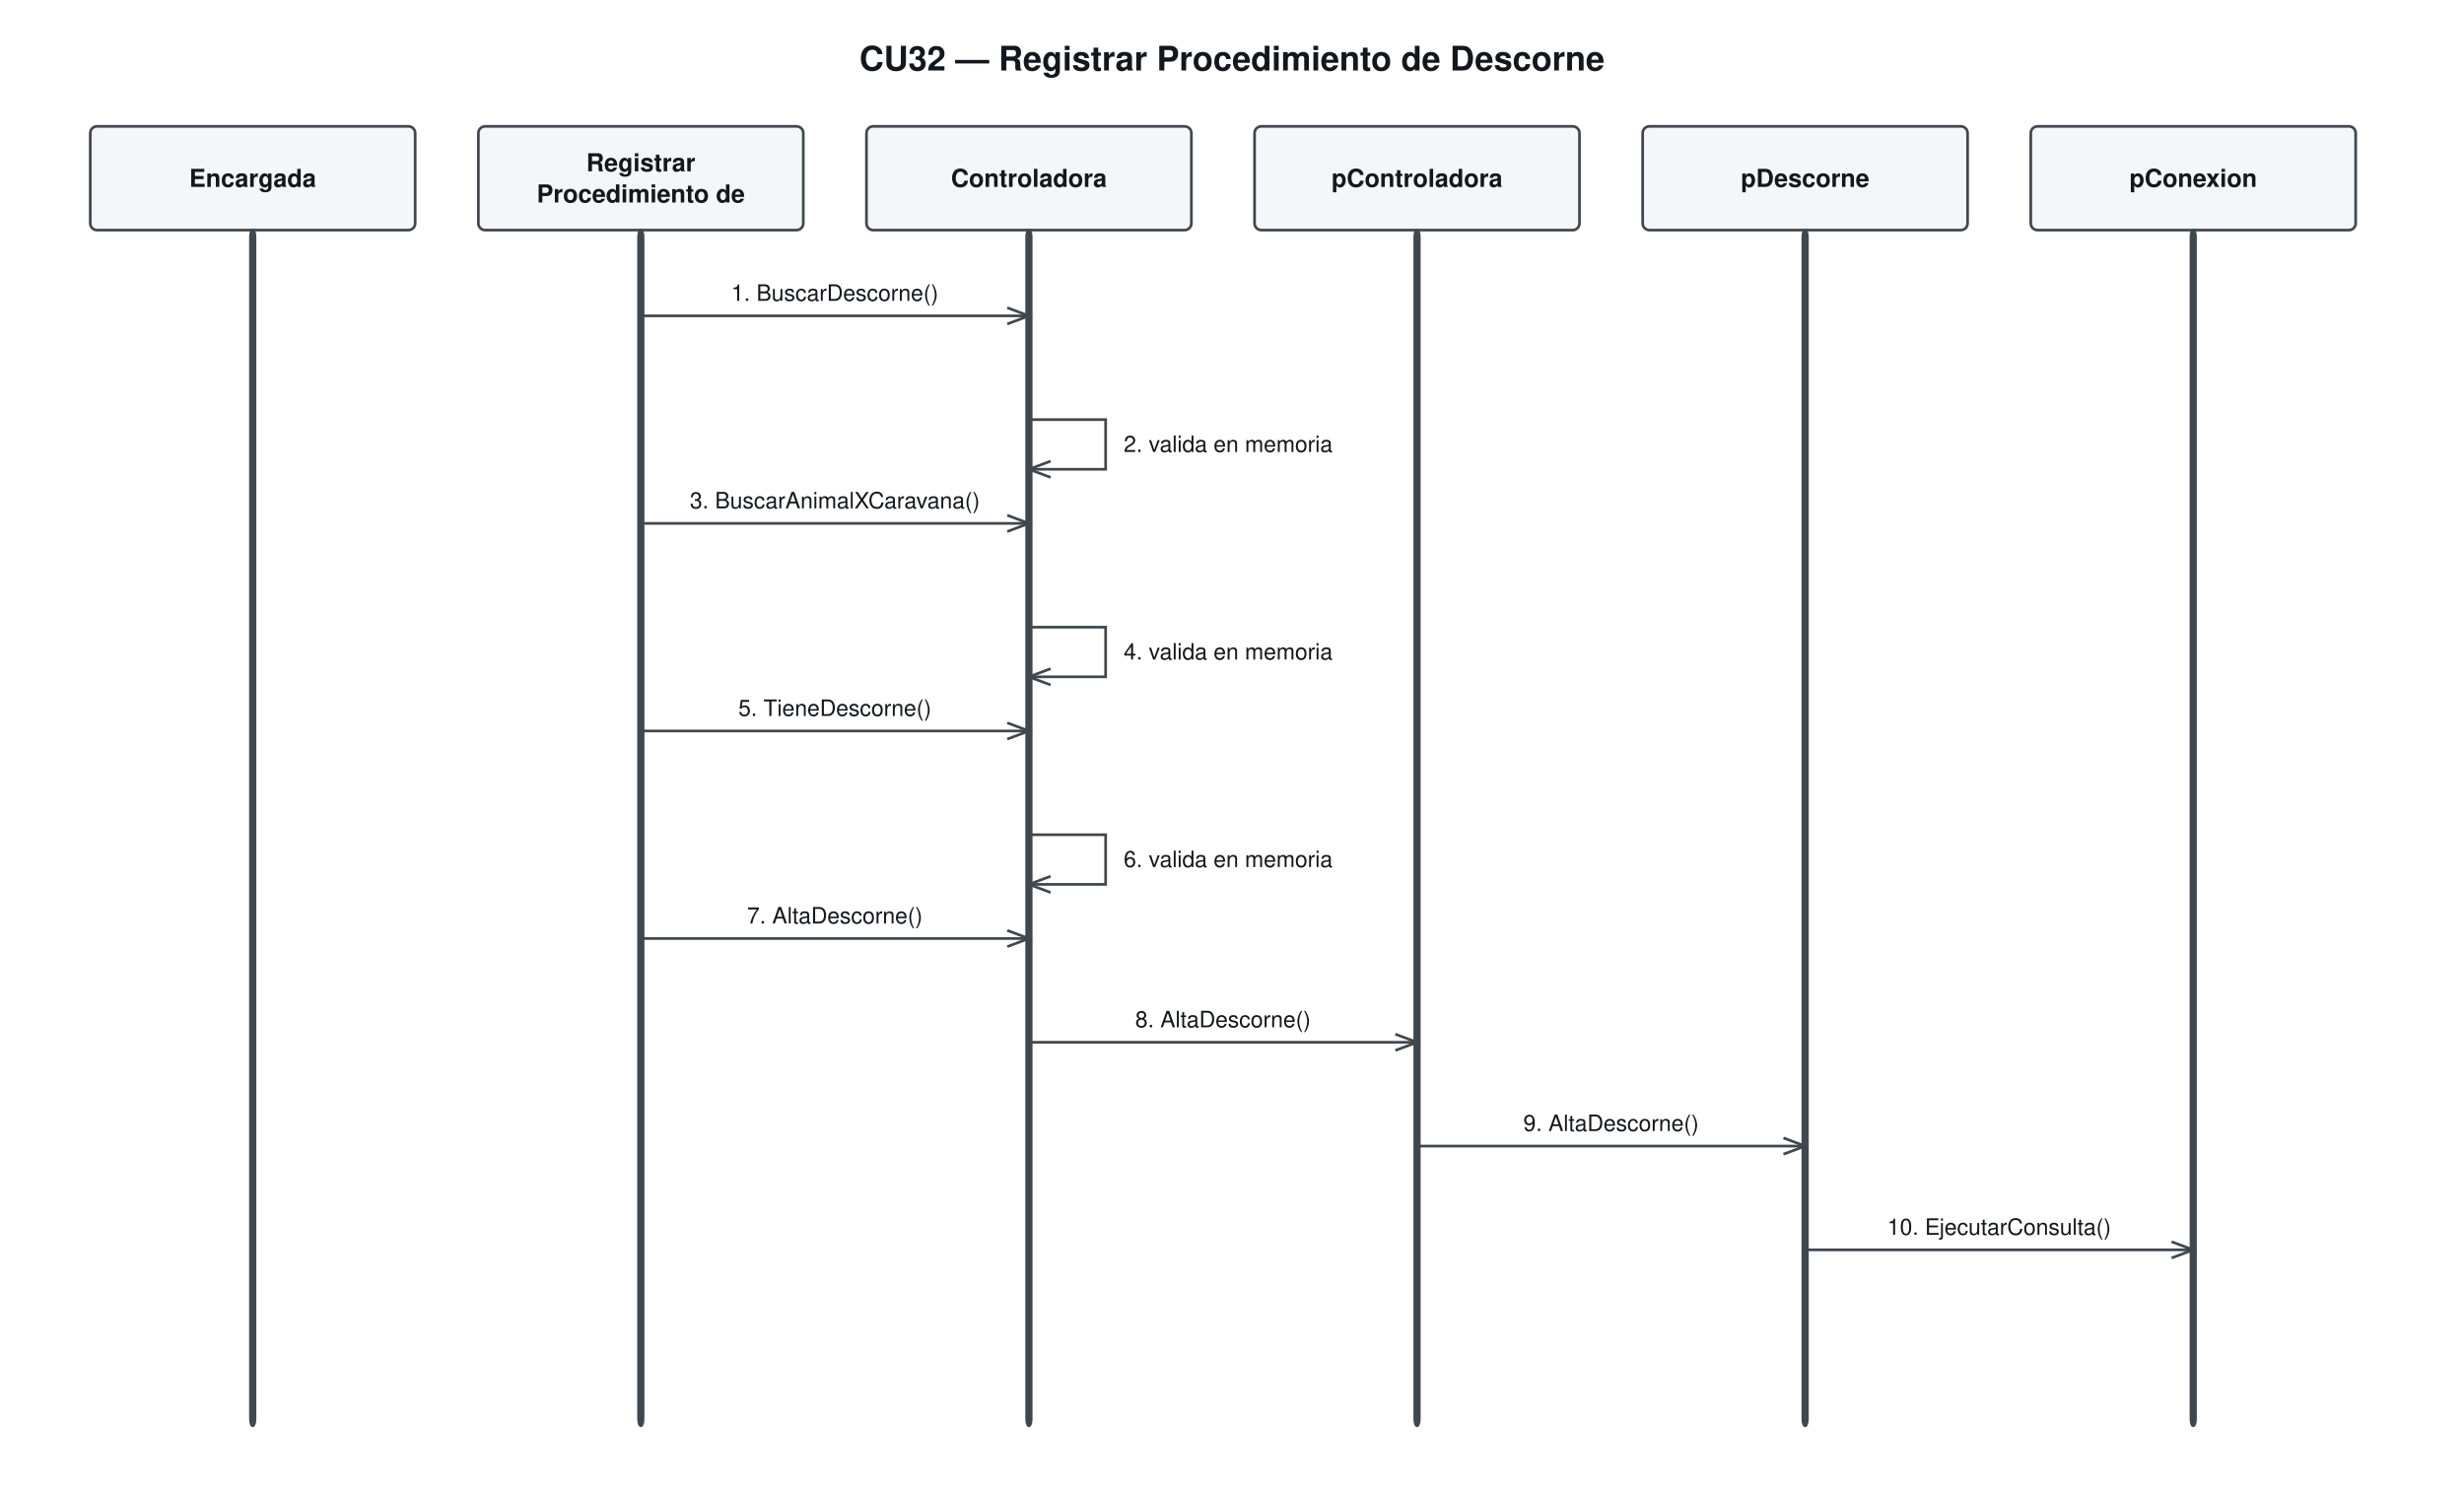
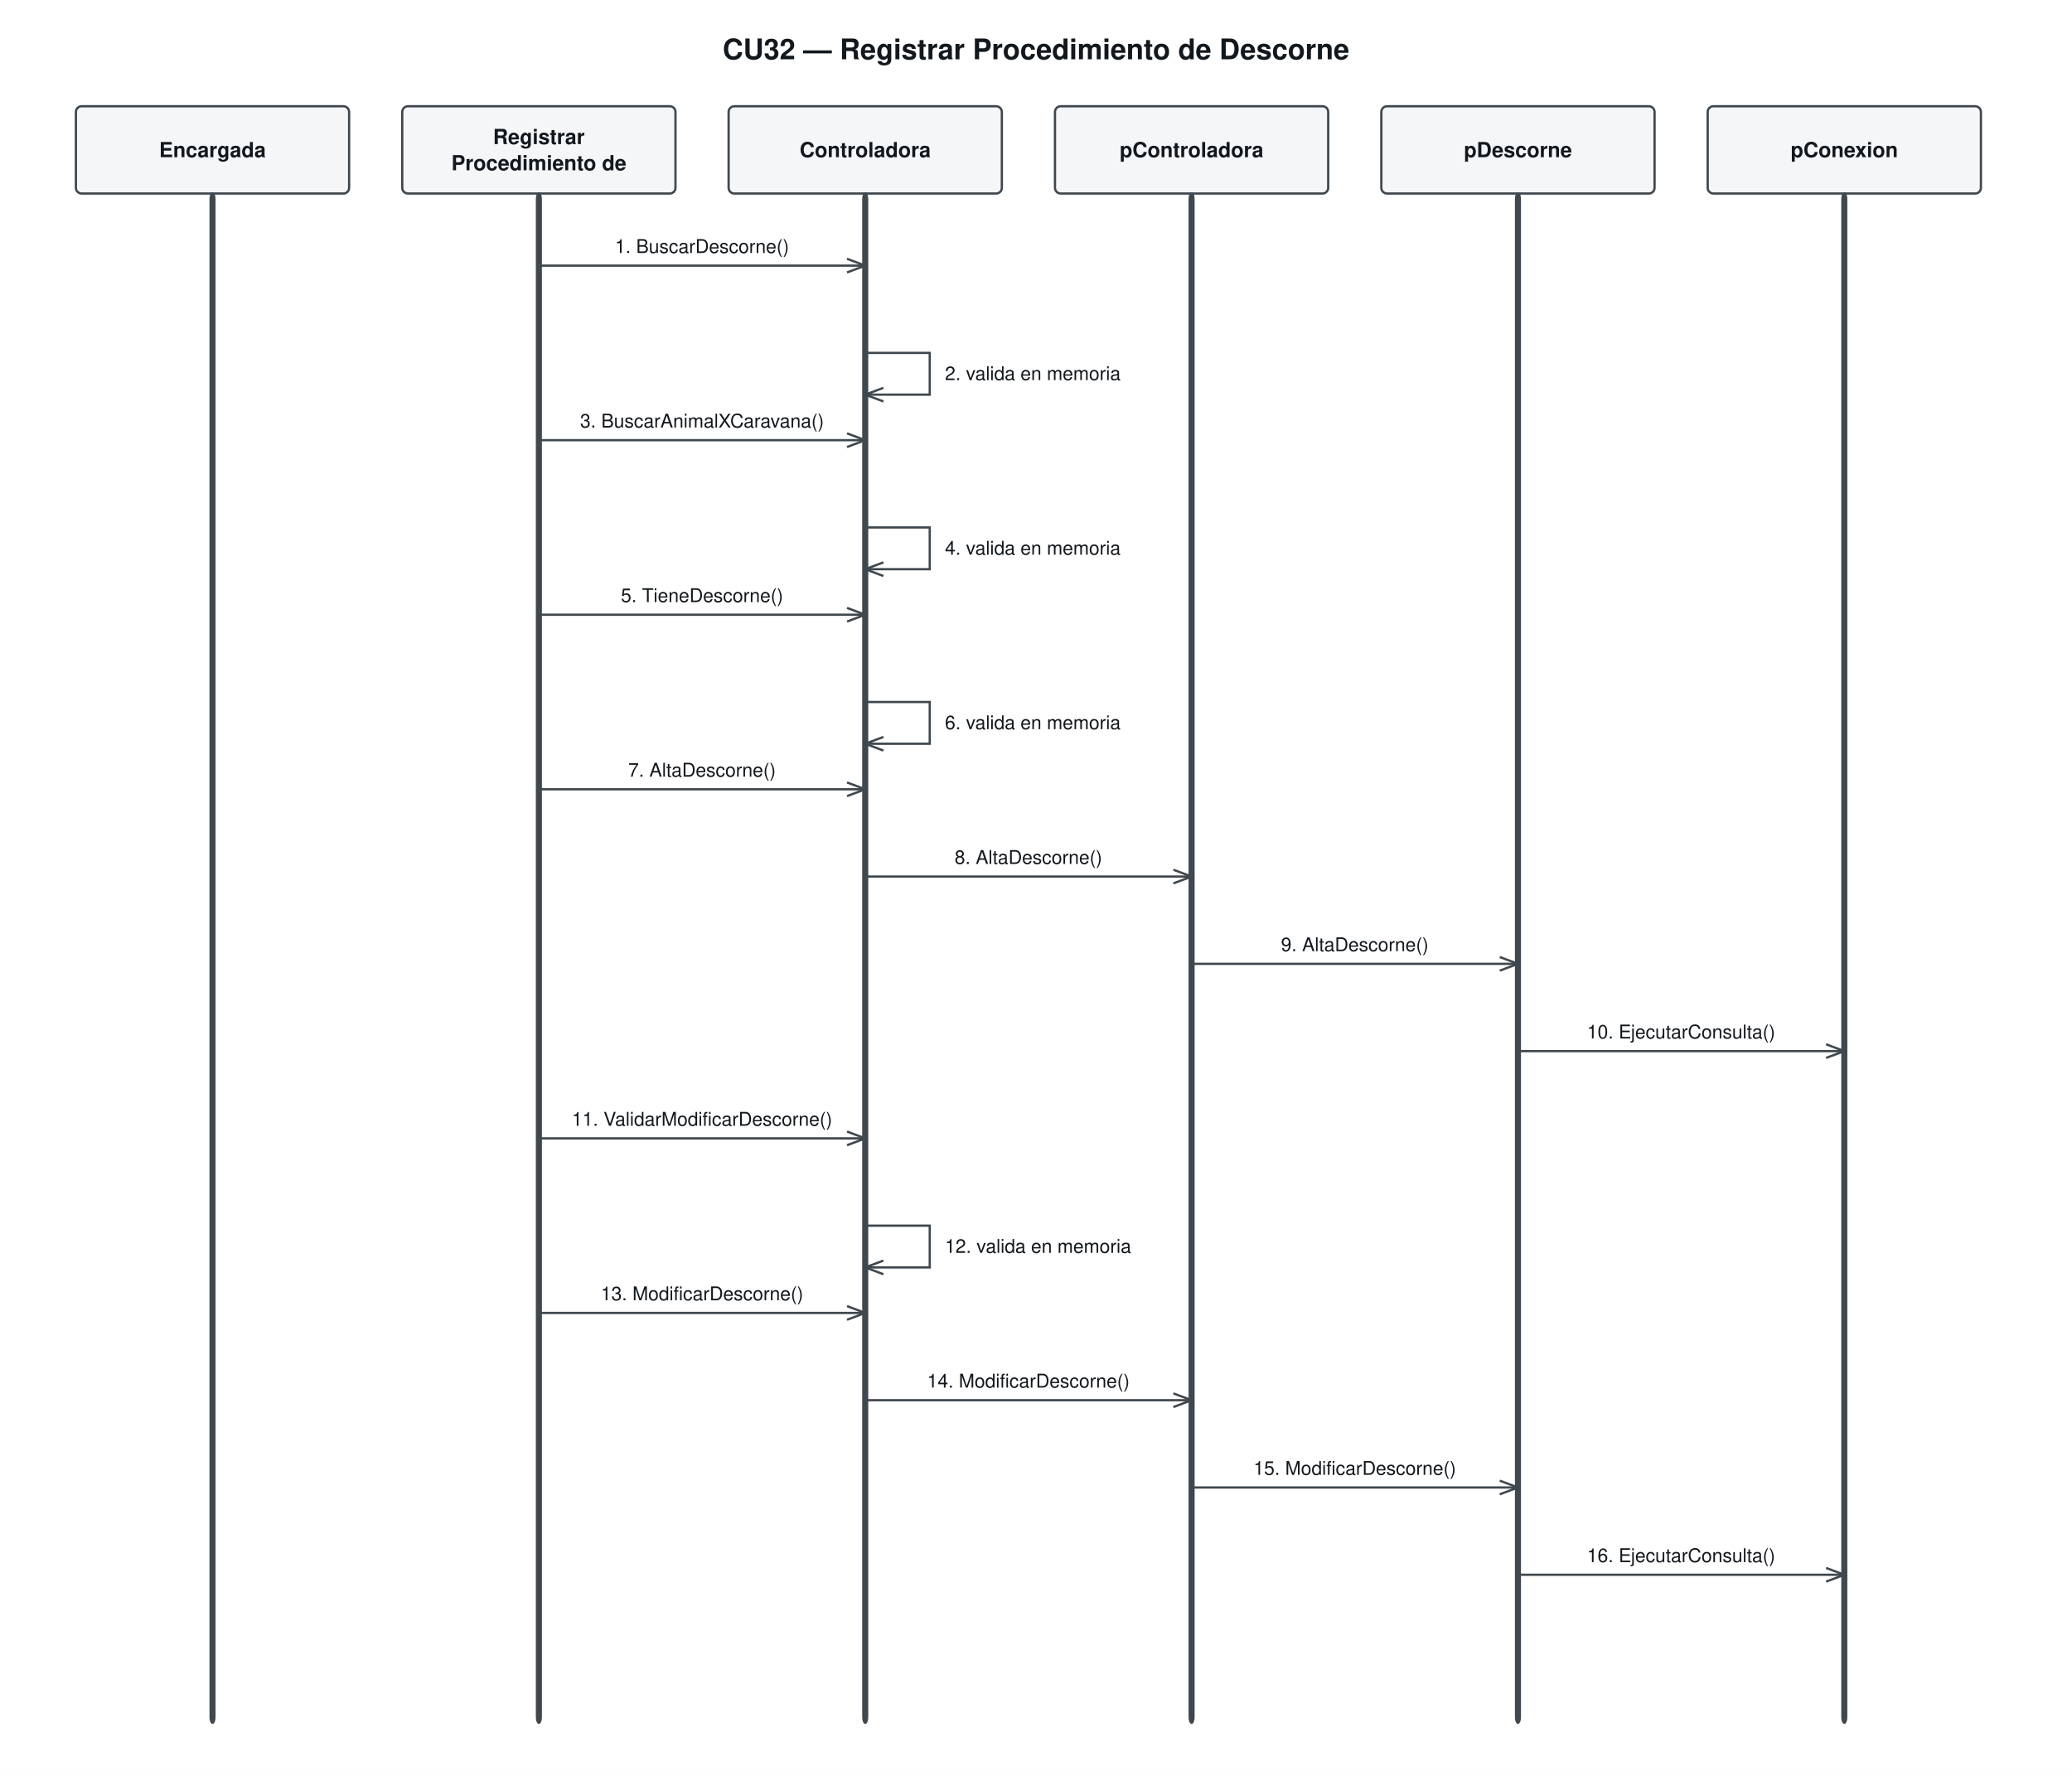
- <svg xmlns="http://www.w3.org/2000/svg" width="1092" height="660" viewBox="0 0 1092 660">
+ <svg xmlns="http://www.w3.org/2000/svg" width="1092" height="936" viewBox="0 0 1092 936">
  <rect width="100%" height="100%" fill="#ffffff" />
  <text x="546.0" y="26.0" font-family="Helvetica, Arial, sans-serif" font-size="15" font-weight="600" fill="#12181d" text-anchor="middle" dominant-baseline="middle">CU32 — Registrar Procedimiento de Descorne</text>
  <rect x="40.0" y="56.0" width="144.0" height="46.0" rx="3" fill="#f4f6f8" stroke="#40484f" stroke-width="1.2" />
  <text x="112.0" y="79.0" font-family="Helvetica, Arial, sans-serif" font-size="11" font-weight="600" fill="#12181d" text-anchor="middle" dominant-baseline="middle">Encargada</text>
-   <rect x="111.0" y="102.0" width="2.0" height="530.0" rx="3" fill="#40484f" stroke="#40484f" stroke-width="1.2" />
+   <rect x="111.0" y="102.0" width="2.0" height="806.0" rx="3" fill="#40484f" stroke="#40484f" stroke-width="1.2" />
  <rect x="212.0" y="56.0" width="144.0" height="46.0" rx="3" fill="#f4f6f8" stroke="#40484f" stroke-width="1.2" />
  <text x="284.0" y="72.1" font-family="Helvetica, Arial, sans-serif" font-size="11" font-weight="600" fill="#12181d" text-anchor="middle" dominant-baseline="middle">Registrar</text>
  <text x="284.0" y="85.9" font-family="Helvetica, Arial, sans-serif" font-size="11" font-weight="600" fill="#12181d" text-anchor="middle" dominant-baseline="middle">Procedimiento de</text>
-   <rect x="283.0" y="102.0" width="2.0" height="530.0" rx="3" fill="#40484f" stroke="#40484f" stroke-width="1.2" />
+   <rect x="283.0" y="102.0" width="2.0" height="806.0" rx="3" fill="#40484f" stroke="#40484f" stroke-width="1.2" />
  <rect x="384.0" y="56.0" width="144.0" height="46.0" rx="3" fill="#f4f6f8" stroke="#40484f" stroke-width="1.2" />
  <text x="456.0" y="79.0" font-family="Helvetica, Arial, sans-serif" font-size="11" font-weight="600" fill="#12181d" text-anchor="middle" dominant-baseline="middle">Controladora</text>
-   <rect x="455.0" y="102.0" width="2.0" height="530.0" rx="3" fill="#40484f" stroke="#40484f" stroke-width="1.2" />
+   <rect x="455.0" y="102.0" width="2.0" height="806.0" rx="3" fill="#40484f" stroke="#40484f" stroke-width="1.2" />
  <rect x="556.0" y="56.0" width="144.0" height="46.0" rx="3" fill="#f4f6f8" stroke="#40484f" stroke-width="1.2" />
  <text x="628.0" y="79.0" font-family="Helvetica, Arial, sans-serif" font-size="11" font-weight="600" fill="#12181d" text-anchor="middle" dominant-baseline="middle">pControladora</text>
-   <rect x="627.0" y="102.0" width="2.0" height="530.0" rx="3" fill="#40484f" stroke="#40484f" stroke-width="1.2" />
+   <rect x="627.0" y="102.0" width="2.0" height="806.0" rx="3" fill="#40484f" stroke="#40484f" stroke-width="1.2" />
  <rect x="728.0" y="56.0" width="144.0" height="46.0" rx="3" fill="#f4f6f8" stroke="#40484f" stroke-width="1.2" />
  <text x="800.0" y="79.0" font-family="Helvetica, Arial, sans-serif" font-size="11" font-weight="600" fill="#12181d" text-anchor="middle" dominant-baseline="middle">pDescorne</text>
-   <rect x="799.0" y="102.0" width="2.0" height="530.0" rx="3" fill="#40484f" stroke="#40484f" stroke-width="1.2" />
+   <rect x="799.0" y="102.0" width="2.0" height="806.0" rx="3" fill="#40484f" stroke="#40484f" stroke-width="1.2" />
  <rect x="900.0" y="56.0" width="144.0" height="46.0" rx="3" fill="#f4f6f8" stroke="#40484f" stroke-width="1.2" />
  <text x="972.0" y="79.0" font-family="Helvetica, Arial, sans-serif" font-size="11" font-weight="600" fill="#12181d" text-anchor="middle" dominant-baseline="middle">pConexion</text>
-   <rect x="971.0" y="102.0" width="2.0" height="530.0" rx="3" fill="#40484f" stroke="#40484f" stroke-width="1.2" />
+   <rect x="971.0" y="102.0" width="2.0" height="806.0" rx="3" fill="#40484f" stroke="#40484f" stroke-width="1.2" />
  <line x1="284.0" y1="140.0" x2="456.0" y2="140.0" stroke="#40484f" stroke-width="1.2" />
  <path d="M 446.4 143.6 L 456.0 140.0 L 446.4 136.4" fill="none" stroke="#40484f" stroke-width="1.2" />
  <text x="370.0" y="130.0" font-family="Helvetica, Arial, sans-serif" font-size="10" fill="#12181d" text-anchor="middle" dominant-baseline="middle">1. BuscarDescorne()</text>
  <path d="M 456.0 186.0 h 34 v 22 h -34" fill="none" stroke="#40484f" stroke-width="1.2" />
  <path d="M 465.6 204.4 L 456.0 208.0 L 465.6 211.6" fill="none" stroke="#40484f" stroke-width="1.2" />
  <text x="498.0" y="197.0" font-family="Helvetica, Arial, sans-serif" font-size="10" fill="#12181d" text-anchor="start" dominant-baseline="middle">2. valida en memoria</text>
  <line x1="284.0" y1="232.0" x2="456.0" y2="232.0" stroke="#40484f" stroke-width="1.2" />
  <path d="M 446.4 235.6 L 456.0 232.0 L 446.4 228.4" fill="none" stroke="#40484f" stroke-width="1.2" />
  <text x="370.0" y="222.0" font-family="Helvetica, Arial, sans-serif" font-size="10" fill="#12181d" text-anchor="middle" dominant-baseline="middle">3. BuscarAnimalXCaravana()</text>
  <path d="M 456.0 278.0 h 34 v 22 h -34" fill="none" stroke="#40484f" stroke-width="1.2" />
  <path d="M 465.6 296.4 L 456.0 300.0 L 465.6 303.6" fill="none" stroke="#40484f" stroke-width="1.2" />
  <text x="498.0" y="289.0" font-family="Helvetica, Arial, sans-serif" font-size="10" fill="#12181d" text-anchor="start" dominant-baseline="middle">4. valida en memoria</text>
  <line x1="284.0" y1="324.0" x2="456.0" y2="324.0" stroke="#40484f" stroke-width="1.2" />
  <path d="M 446.4 327.6 L 456.0 324.0 L 446.4 320.4" fill="none" stroke="#40484f" stroke-width="1.2" />
  <text x="370.0" y="314.0" font-family="Helvetica, Arial, sans-serif" font-size="10" fill="#12181d" text-anchor="middle" dominant-baseline="middle">5. TieneDescorne()</text>
  <path d="M 456.0 370.0 h 34 v 22 h -34" fill="none" stroke="#40484f" stroke-width="1.2" />
  <path d="M 465.6 388.4 L 456.0 392.0 L 465.6 395.6" fill="none" stroke="#40484f" stroke-width="1.2" />
  <text x="498.0" y="381.0" font-family="Helvetica, Arial, sans-serif" font-size="10" fill="#12181d" text-anchor="start" dominant-baseline="middle">6. valida en memoria</text>
  <line x1="284.0" y1="416.0" x2="456.0" y2="416.0" stroke="#40484f" stroke-width="1.2" />
  <path d="M 446.4 419.6 L 456.0 416.0 L 446.4 412.4" fill="none" stroke="#40484f" stroke-width="1.2" />
  <text x="370.0" y="406.0" font-family="Helvetica, Arial, sans-serif" font-size="10" fill="#12181d" text-anchor="middle" dominant-baseline="middle">7. AltaDescorne()</text>
  <line x1="456.0" y1="462.0" x2="628.0" y2="462.0" stroke="#40484f" stroke-width="1.2" />
  <path d="M 618.4 465.6 L 628.0 462.0 L 618.4 458.4" fill="none" stroke="#40484f" stroke-width="1.2" />
  <text x="542.0" y="452.0" font-family="Helvetica, Arial, sans-serif" font-size="10" fill="#12181d" text-anchor="middle" dominant-baseline="middle">8. AltaDescorne()</text>
  <line x1="628.0" y1="508.0" x2="800.0" y2="508.0" stroke="#40484f" stroke-width="1.2" />
  <path d="M 790.4 511.6 L 800.0 508.0 L 790.4 504.4" fill="none" stroke="#40484f" stroke-width="1.2" />
  <text x="714.0" y="498.0" font-family="Helvetica, Arial, sans-serif" font-size="10" fill="#12181d" text-anchor="middle" dominant-baseline="middle">9. AltaDescorne()</text>
  <line x1="800.0" y1="554.0" x2="972.0" y2="554.0" stroke="#40484f" stroke-width="1.2" />
  <path d="M 962.4 557.6 L 972.0 554.0 L 962.4 550.4" fill="none" stroke="#40484f" stroke-width="1.2" />
  <text x="886.0" y="544.0" font-family="Helvetica, Arial, sans-serif" font-size="10" fill="#12181d" text-anchor="middle" dominant-baseline="middle">10. EjecutarConsulta()</text>
+   <line x1="284.0" y1="600.0" x2="456.0" y2="600.0" stroke="#40484f" stroke-width="1.2" />
+   <path d="M 446.4 603.6 L 456.0 600.0 L 446.4 596.4" fill="none" stroke="#40484f" stroke-width="1.2" />
+   <text x="370.0" y="590.0" font-family="Helvetica, Arial, sans-serif" font-size="10" fill="#12181d" text-anchor="middle" dominant-baseline="middle">11. ValidarModificarDescorne()</text>
+   <path d="M 456.0 646.0 h 34 v 22 h -34" fill="none" stroke="#40484f" stroke-width="1.2" />
+   <path d="M 465.6 664.4 L 456.0 668.0 L 465.6 671.6" fill="none" stroke="#40484f" stroke-width="1.2" />
+   <text x="498.0" y="657.0" font-family="Helvetica, Arial, sans-serif" font-size="10" fill="#12181d" text-anchor="start" dominant-baseline="middle">12. valida en memoria</text>
+   <line x1="284.0" y1="692.0" x2="456.0" y2="692.0" stroke="#40484f" stroke-width="1.2" />
+   <path d="M 446.4 695.6 L 456.0 692.0 L 446.4 688.4" fill="none" stroke="#40484f" stroke-width="1.2" />
+   <text x="370.0" y="682.0" font-family="Helvetica, Arial, sans-serif" font-size="10" fill="#12181d" text-anchor="middle" dominant-baseline="middle">13. ModificarDescorne()</text>
+   <line x1="456.0" y1="738.0" x2="628.0" y2="738.0" stroke="#40484f" stroke-width="1.2" />
+   <path d="M 618.4 741.6 L 628.0 738.0 L 618.4 734.4" fill="none" stroke="#40484f" stroke-width="1.2" />
+   <text x="542.0" y="728.0" font-family="Helvetica, Arial, sans-serif" font-size="10" fill="#12181d" text-anchor="middle" dominant-baseline="middle">14. ModificarDescorne()</text>
+   <line x1="628.0" y1="784.0" x2="800.0" y2="784.0" stroke="#40484f" stroke-width="1.2" />
+   <path d="M 790.4 787.6 L 800.0 784.0 L 790.4 780.4" fill="none" stroke="#40484f" stroke-width="1.2" />
+   <text x="714.0" y="774.0" font-family="Helvetica, Arial, sans-serif" font-size="10" fill="#12181d" text-anchor="middle" dominant-baseline="middle">15. ModificarDescorne()</text>
+   <line x1="800.0" y1="830.0" x2="972.0" y2="830.0" stroke="#40484f" stroke-width="1.2" />
+   <path d="M 962.4 833.6 L 972.0 830.0 L 962.4 826.4" fill="none" stroke="#40484f" stroke-width="1.2" />
+   <text x="886.0" y="820.0" font-family="Helvetica, Arial, sans-serif" font-size="10" fill="#12181d" text-anchor="middle" dominant-baseline="middle">16. EjecutarConsulta()</text>
</svg>
